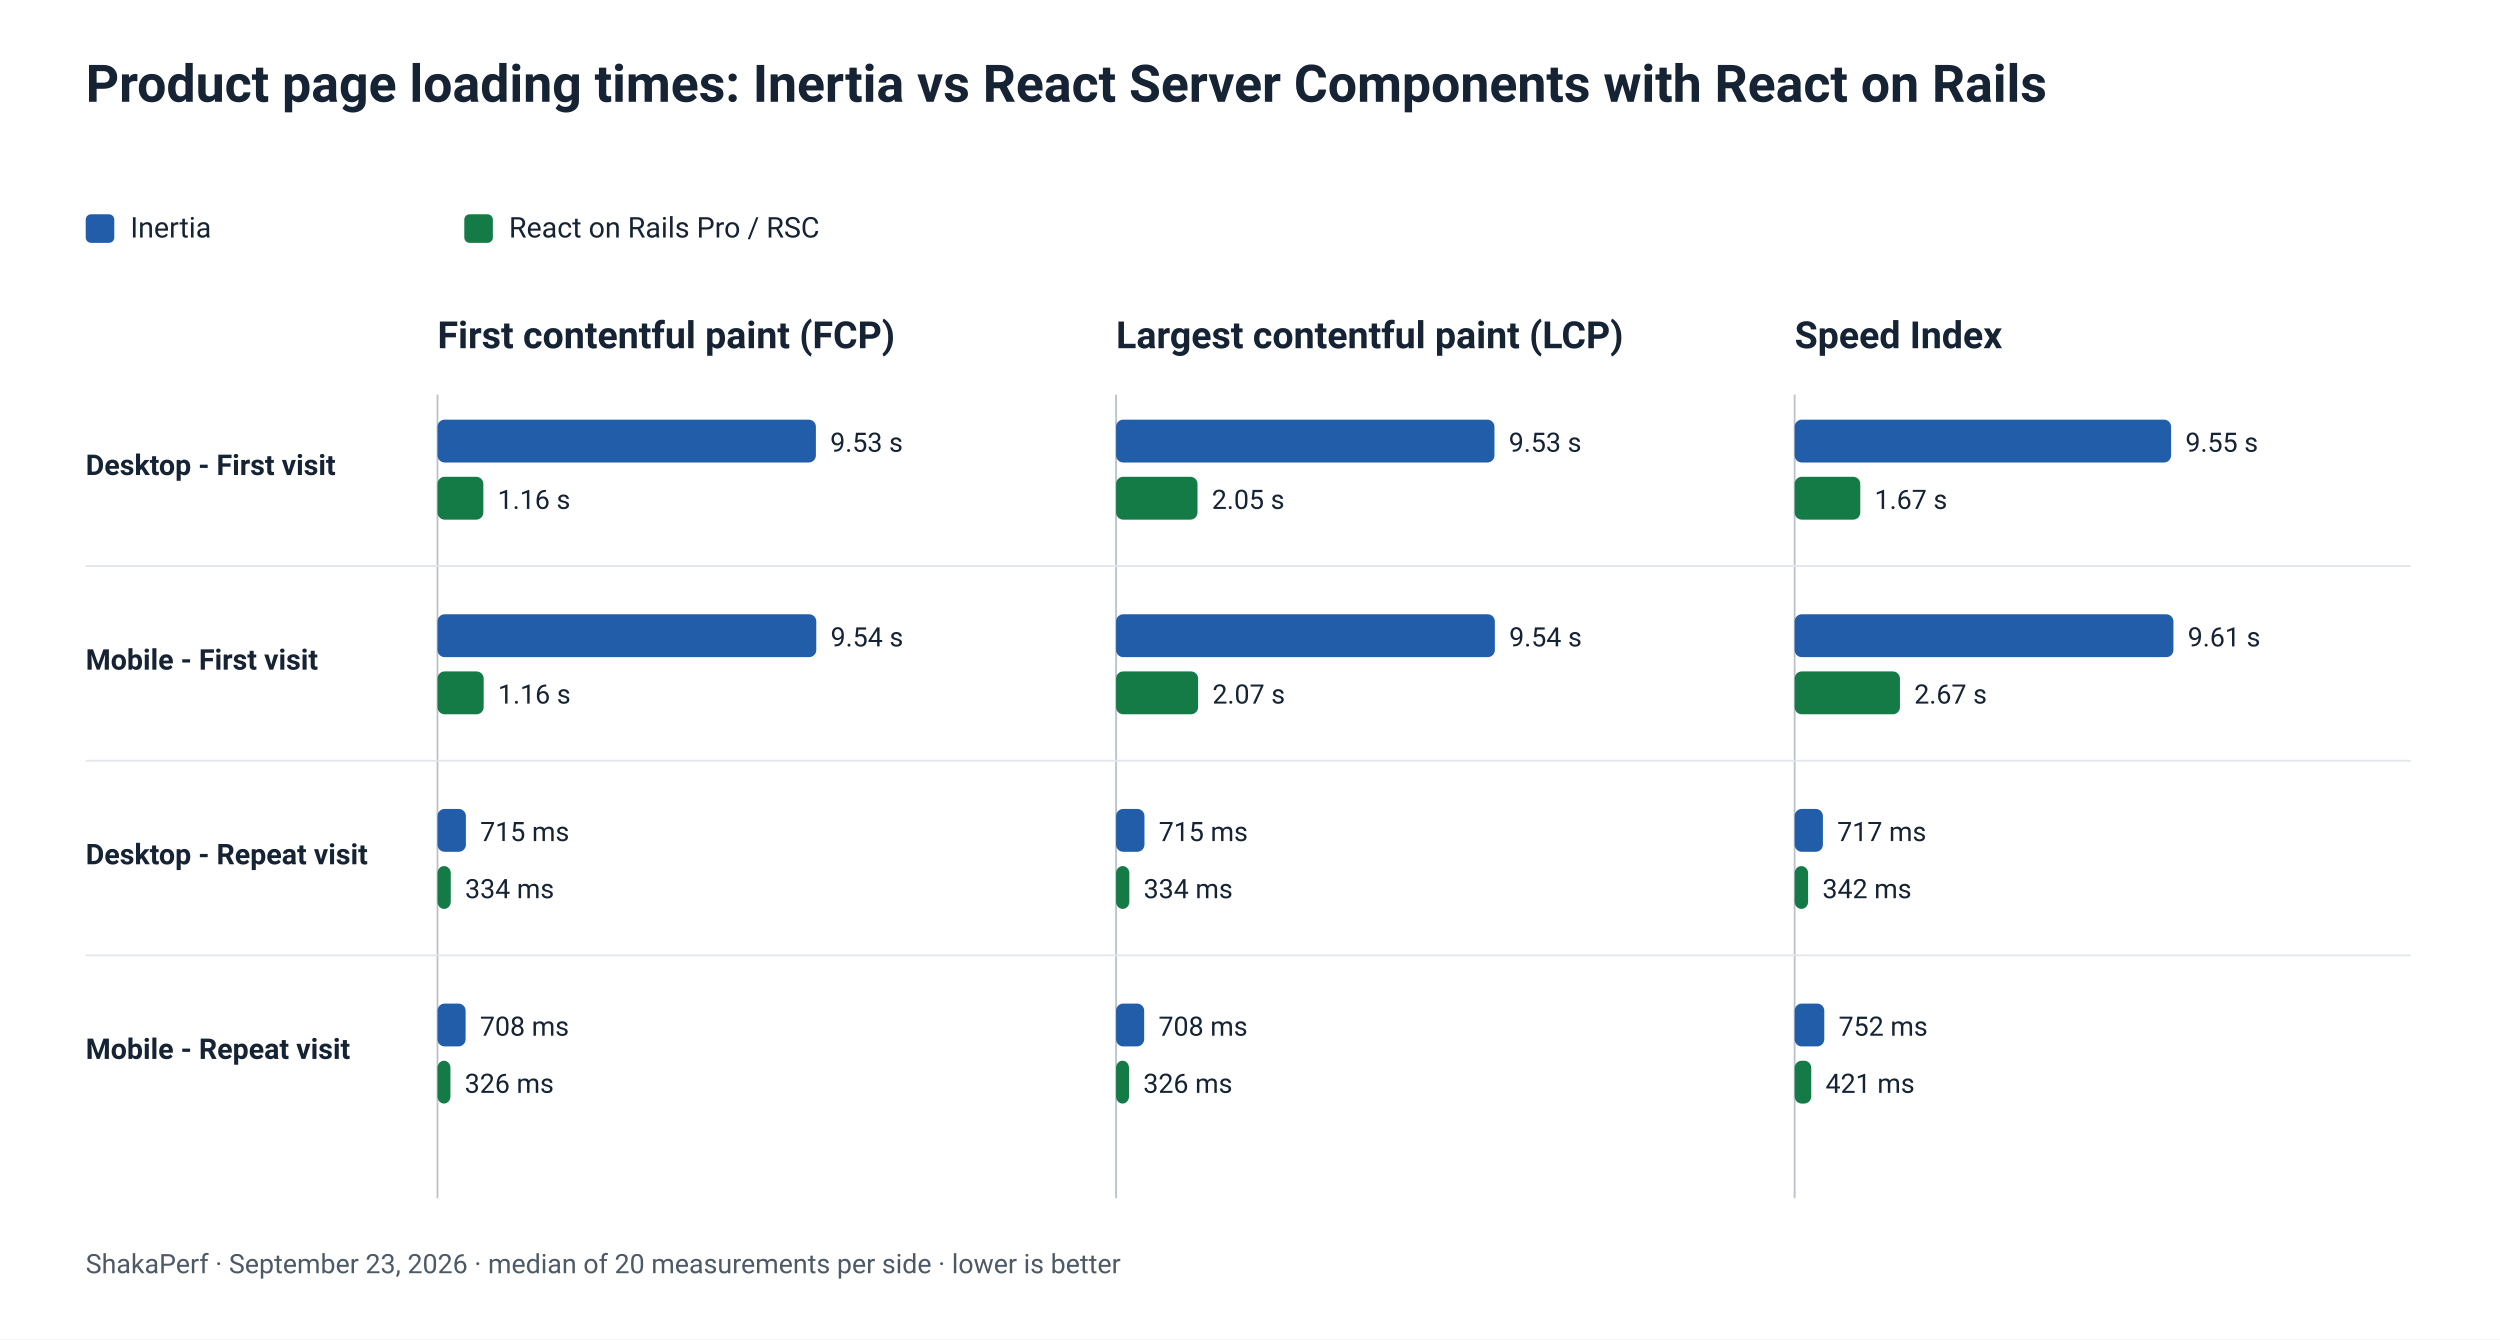
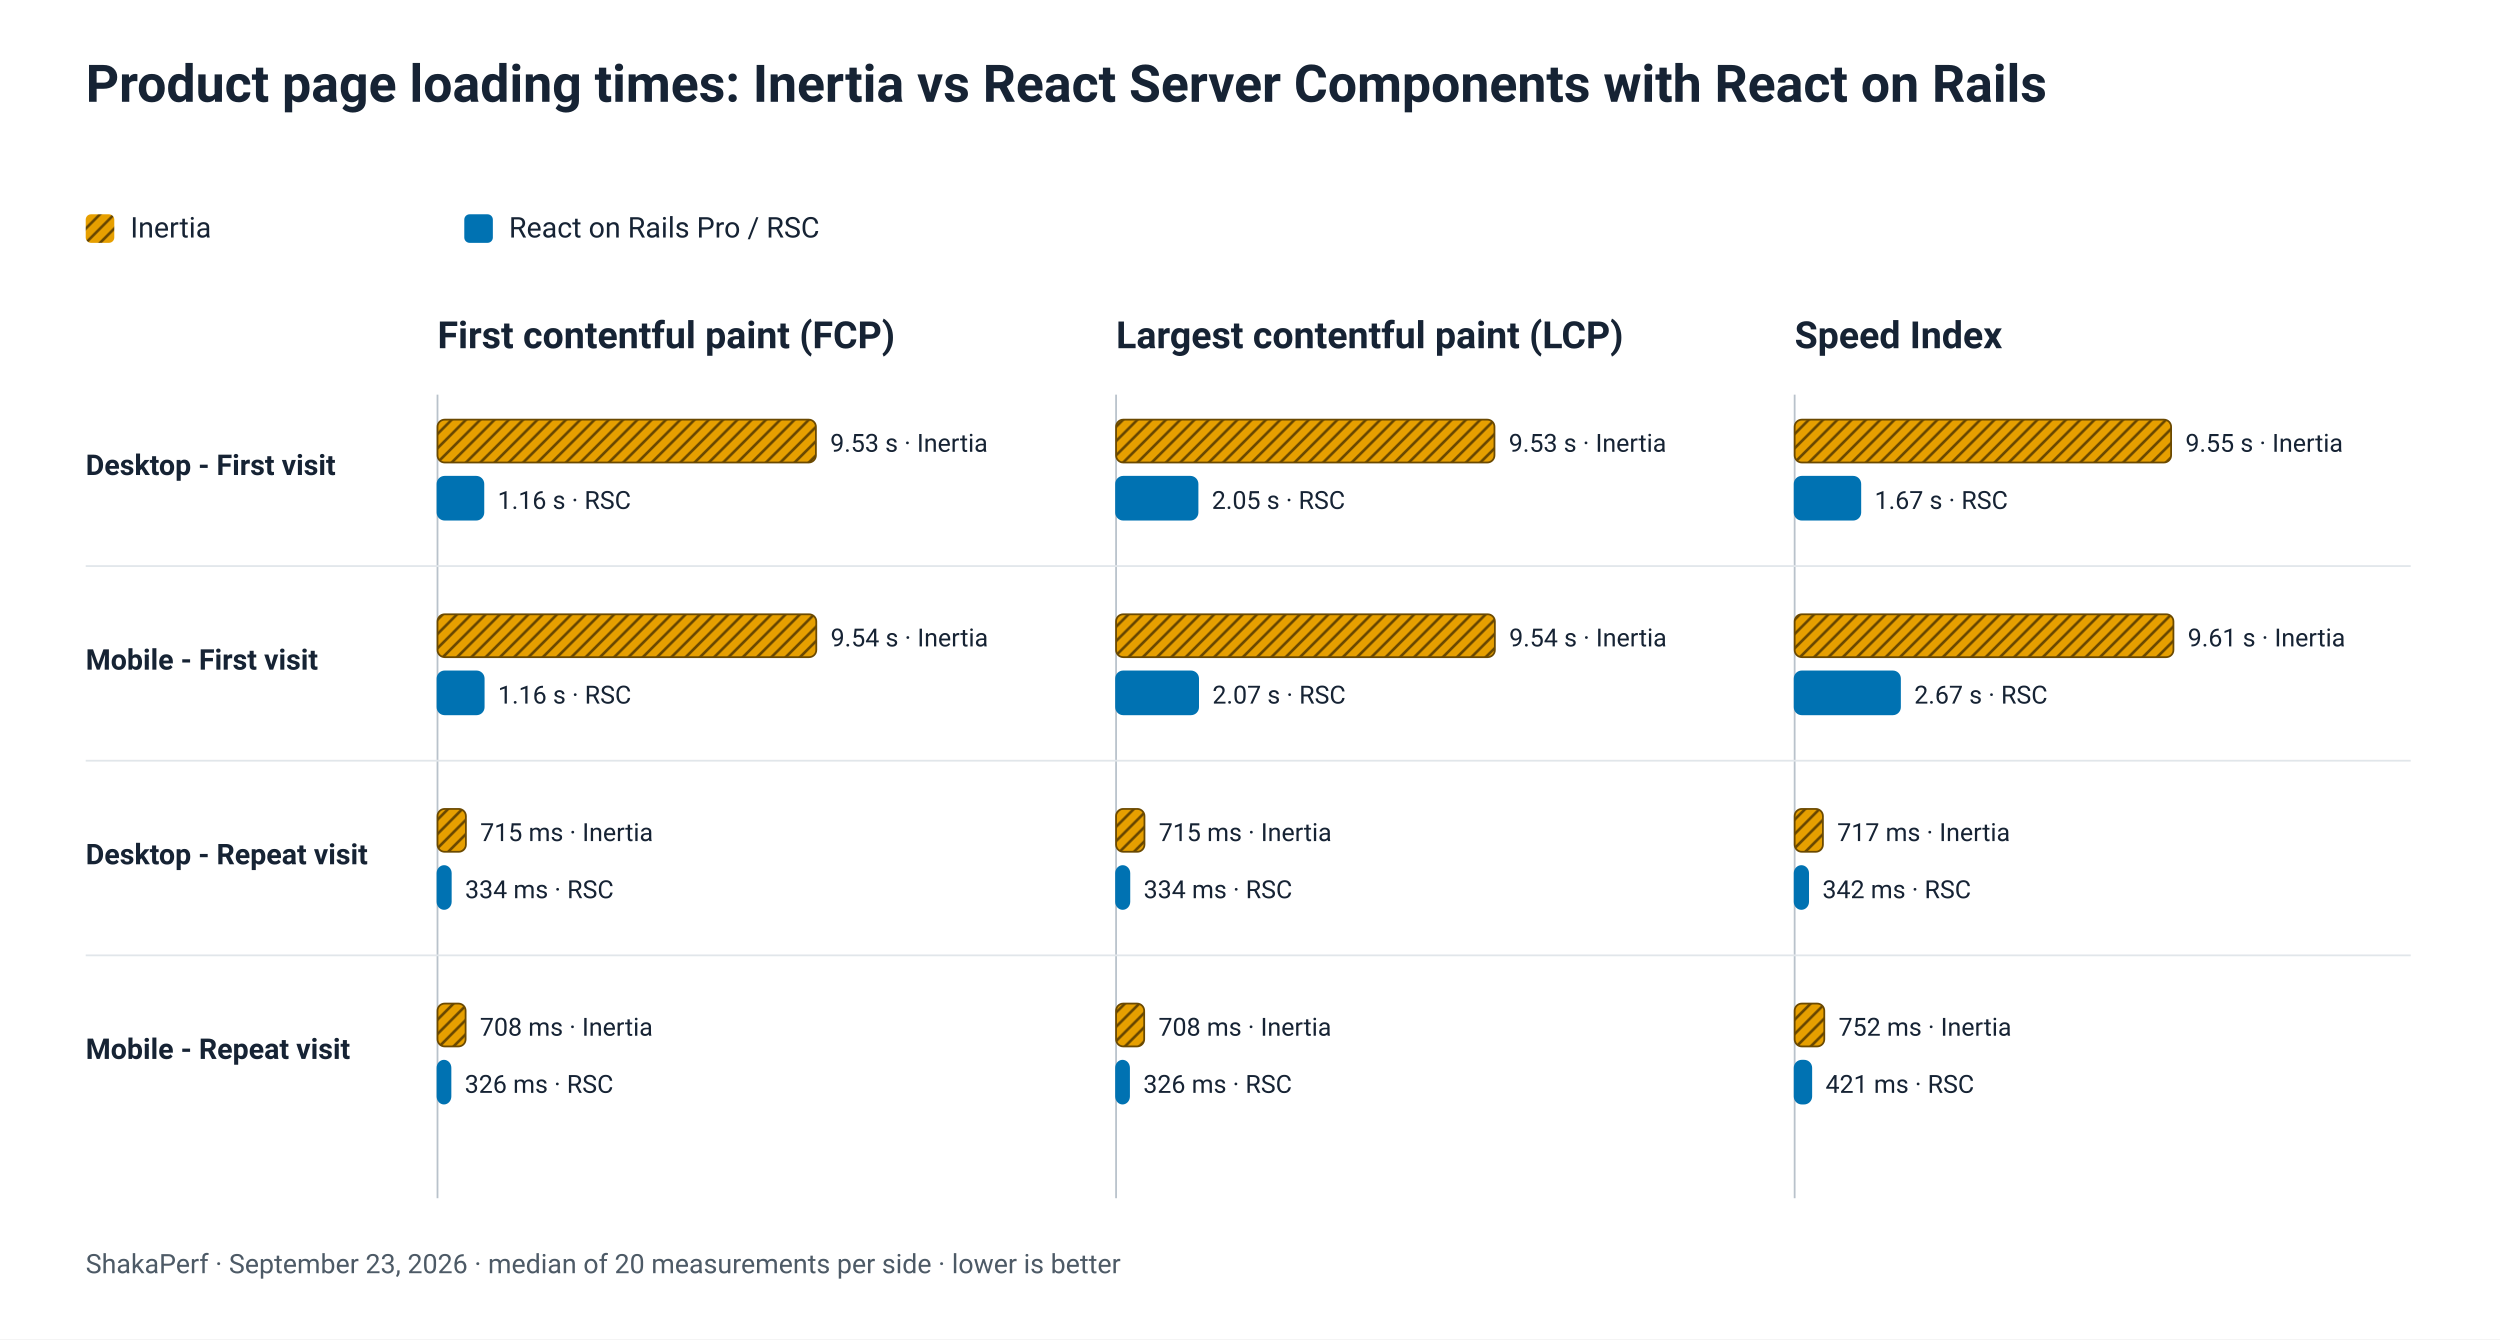
<svg xmlns="http://www.w3.org/2000/svg" viewBox="0 0 1400 750" role="img" aria-labelledby="title description" font-family="ui-sans-serif,-apple-system,'Segoe UI',Roboto,Helvetica,Arial,sans-serif">
+   <defs>
+     <pattern id="inertia-hatch" width="8" height="8" patternUnits="userSpaceOnUse">
+       <rect width="8" height="8" fill="#E69F00" />
+       <path d="M-2 2L2-2M0 8L8 0M6 10L10 6" stroke="#6B4900" stroke-width="1.5" />
+     </pattern>
+   </defs>
  <rect width="1400" height="750" fill="#ffffff" />
  <text x="48" y="57" font-size="29" fill="#162334" font-weight="700">Product page loading times: Inertia vs React Server Components with React on Rails</text>
-   <rect x="48" y="120" width="16" height="16" rx="3" fill="#215da8" />
+   <rect x="48" y="120" width="16" height="16" rx="3" fill="url(#inertia-hatch)" />
  <text x="73" y="133" font-size="16" fill="#162334">Inertia</text>
-   <rect x="260" y="120" width="16" height="16" rx="3" fill="#147a46" />
+   <rect x="260" y="120" width="16" height="16" rx="3" fill="#0072B2" />
  <text x="285" y="133" font-size="16" fill="#162334">React on Rails Pro / RSC</text>
  <text x="245" y="195" font-size="21" fill="#162334" font-weight="700">First contentful paint (FCP)</text>
  <line x1="245" y1="221" x2="245" y2="671" stroke="#b9c2cb" />
  <g data-case="product-page-profile-layout-cold-landing-desktop-6fad3788" data-metric="FCP" data-side="control" data-median="9530">
-     <rect x="245" y="235" width="211.90" height="24" rx="4" fill="#215da8" />
-     <text x="464.899" y="253" font-size="15" fill="#162334">9.53 s</text>
+     <rect x="245" y="235" width="211.90" height="24" rx="4" fill="url(#inertia-hatch)" stroke="#6B4900" stroke-width="1" />
+     <text x="464.899" y="253" font-size="14" fill="#162334">9.53 s · Inertia</text>
  </g>
  <g data-case="product-page-profile-layout-cold-landing-desktop-6fad3788" data-metric="FCP" data-side="experiment" data-median="1155">
-     <rect x="245" y="267" width="25.68" height="24" rx="4" fill="#147a46" />
-     <text x="278.681" y="285" font-size="15" fill="#162334">1.16 s</text>
+     <rect x="245" y="267" width="25.68" height="24" rx="4" fill="#0072B2" stroke="#0072B2" stroke-width="1" />
+     <text x="278.681" y="285" font-size="14" fill="#162334">1.16 s · RSC</text>
  </g>
  <g data-case="product-page-profile-layout-cold-landing-phone-031456e8" data-metric="FCP" data-side="control" data-median="9540">
-     <rect x="245" y="344" width="212.12" height="24" rx="4" fill="#215da8" />
-     <text x="465.121" y="362" font-size="15" fill="#162334">9.54 s</text>
+     <rect x="245" y="344" width="212.12" height="24" rx="4" fill="url(#inertia-hatch)" stroke="#6B4900" stroke-width="1" />
+     <text x="465.121" y="362" font-size="14" fill="#162334">9.54 s · Inertia</text>
  </g>
  <g data-case="product-page-profile-layout-cold-landing-phone-031456e8" data-metric="FCP" data-side="experiment" data-median="1163">
-     <rect x="245" y="376" width="25.86" height="24" rx="4" fill="#147a46" />
-     <text x="278.859" y="394" font-size="15" fill="#162334">1.16 s</text>
+     <rect x="245" y="376" width="25.86" height="24" rx="4" fill="#0072B2" stroke="#0072B2" stroke-width="1" />
+     <text x="278.859" y="394" font-size="14" fill="#162334">1.16 s · RSC</text>
  </g>
  <g data-case="product-page-profile-layout-warm-landing-desktop-266c1124" data-metric="FCP" data-side="control" data-median="715">
-     <rect x="245" y="453" width="15.90" height="24" rx="4" fill="#215da8" />
-     <text x="268.898" y="471" font-size="15" fill="#162334">715 ms</text>
+     <rect x="245" y="453" width="15.90" height="24" rx="4" fill="url(#inertia-hatch)" stroke="#6B4900" stroke-width="1" />
+     <text x="268.898" y="471" font-size="14" fill="#162334">715 ms · Inertia</text>
  </g>
  <g data-case="product-page-profile-layout-warm-landing-desktop-266c1124" data-metric="FCP" data-side="experiment" data-median="334">
-     <rect x="245" y="485" width="7.43" height="24" rx="4" fill="#147a46" />
-     <text x="260.426" y="503" font-size="15" fill="#162334">334 ms</text>
+     <rect x="245" y="485" width="7.43" height="24" rx="4" fill="#0072B2" stroke="#0072B2" stroke-width="1" />
+     <text x="260.426" y="503" font-size="14" fill="#162334">334 ms · RSC</text>
  </g>
  <g data-case="product-page-profile-layout-warm-landing-phone-87ad03a9" data-metric="FCP" data-side="control" data-median="708">
-     <rect x="245" y="562" width="15.74" height="24" rx="4" fill="#215da8" />
-     <text x="268.742" y="580" font-size="15" fill="#162334">708 ms</text>
+     <rect x="245" y="562" width="15.74" height="24" rx="4" fill="url(#inertia-hatch)" stroke="#6B4900" stroke-width="1" />
+     <text x="268.742" y="580" font-size="14" fill="#162334">708 ms · Inertia</text>
  </g>
  <g data-case="product-page-profile-layout-warm-landing-phone-87ad03a9" data-metric="FCP" data-side="experiment" data-median="326">
-     <rect x="245" y="594" width="7.25" height="24" rx="4" fill="#147a46" />
-     <text x="260.249" y="612" font-size="15" fill="#162334">326 ms</text>
+     <rect x="245" y="594" width="7.25" height="24" rx="4" fill="#0072B2" stroke="#0072B2" stroke-width="1" />
+     <text x="260.249" y="612" font-size="14" fill="#162334">326 ms · RSC</text>
  </g>
  <text x="625" y="195" font-size="21" fill="#162334" font-weight="700">Largest contentful paint (LCP)</text>
  <line x1="625" y1="221" x2="625" y2="671" stroke="#b9c2cb" />
  <g data-case="product-page-profile-layout-cold-landing-desktop-6fad3788" data-metric="LCP" data-side="control" data-median="9530">
-     <rect x="625" y="235" width="211.90" height="24" rx="4" fill="#215da8" />
-     <text x="844.899" y="253" font-size="15" fill="#162334">9.53 s</text>
+     <rect x="625" y="235" width="211.90" height="24" rx="4" fill="url(#inertia-hatch)" stroke="#6B4900" stroke-width="1" />
+     <text x="844.899" y="253" font-size="14" fill="#162334">9.53 s · Inertia</text>
  </g>
  <g data-case="product-page-profile-layout-cold-landing-desktop-6fad3788" data-metric="LCP" data-side="experiment" data-median="2051">
-     <rect x="625" y="267" width="45.60" height="24" rx="4" fill="#147a46" />
-     <text x="678.604" y="285" font-size="15" fill="#162334">2.05 s</text>
+     <rect x="625" y="267" width="45.60" height="24" rx="4" fill="#0072B2" stroke="#0072B2" stroke-width="1" />
+     <text x="678.604" y="285" font-size="14" fill="#162334">2.05 s · RSC</text>
  </g>
  <g data-case="product-page-profile-layout-cold-landing-phone-031456e8" data-metric="LCP" data-side="control" data-median="9540">
-     <rect x="625" y="344" width="212.12" height="24" rx="4" fill="#215da8" />
-     <text x="845.121" y="362" font-size="15" fill="#162334">9.54 s</text>
+     <rect x="625" y="344" width="212.12" height="24" rx="4" fill="url(#inertia-hatch)" stroke="#6B4900" stroke-width="1" />
+     <text x="845.121" y="362" font-size="14" fill="#162334">9.54 s · Inertia</text>
  </g>
  <g data-case="product-page-profile-layout-cold-landing-phone-031456e8" data-metric="LCP" data-side="experiment" data-median="2066">
-     <rect x="625" y="376" width="45.94" height="24" rx="4" fill="#147a46" />
-     <text x="678.937" y="394" font-size="15" fill="#162334">2.07 s</text>
+     <rect x="625" y="376" width="45.94" height="24" rx="4" fill="#0072B2" stroke="#0072B2" stroke-width="1" />
+     <text x="678.937" y="394" font-size="14" fill="#162334">2.07 s · RSC</text>
  </g>
  <g data-case="product-page-profile-layout-warm-landing-desktop-266c1124" data-metric="LCP" data-side="control" data-median="715">
-     <rect x="625" y="453" width="15.90" height="24" rx="4" fill="#215da8" />
-     <text x="648.898" y="471" font-size="15" fill="#162334">715 ms</text>
+     <rect x="625" y="453" width="15.90" height="24" rx="4" fill="url(#inertia-hatch)" stroke="#6B4900" stroke-width="1" />
+     <text x="648.898" y="471" font-size="14" fill="#162334">715 ms · Inertia</text>
  </g>
  <g data-case="product-page-profile-layout-warm-landing-desktop-266c1124" data-metric="LCP" data-side="experiment" data-median="334">
-     <rect x="625" y="485" width="7.43" height="24" rx="4" fill="#147a46" />
-     <text x="640.426" y="503" font-size="15" fill="#162334">334 ms</text>
+     <rect x="625" y="485" width="7.43" height="24" rx="4" fill="#0072B2" stroke="#0072B2" stroke-width="1" />
+     <text x="640.426" y="503" font-size="14" fill="#162334">334 ms · RSC</text>
  </g>
  <g data-case="product-page-profile-layout-warm-landing-phone-87ad03a9" data-metric="LCP" data-side="control" data-median="708">
-     <rect x="625" y="562" width="15.74" height="24" rx="4" fill="#215da8" />
-     <text x="648.742" y="580" font-size="15" fill="#162334">708 ms</text>
+     <rect x="625" y="562" width="15.74" height="24" rx="4" fill="url(#inertia-hatch)" stroke="#6B4900" stroke-width="1" />
+     <text x="648.742" y="580" font-size="14" fill="#162334">708 ms · Inertia</text>
  </g>
  <g data-case="product-page-profile-layout-warm-landing-phone-87ad03a9" data-metric="LCP" data-side="experiment" data-median="326">
-     <rect x="625" y="594" width="7.25" height="24" rx="4" fill="#147a46" />
-     <text x="640.249" y="612" font-size="15" fill="#162334">326 ms</text>
+     <rect x="625" y="594" width="7.25" height="24" rx="4" fill="#0072B2" stroke="#0072B2" stroke-width="1" />
+     <text x="640.249" y="612" font-size="14" fill="#162334">326 ms · RSC</text>
  </g>
  <text x="1005" y="195" font-size="21" fill="#162334" font-weight="700">Speed Index</text>
  <line x1="1005" y1="221" x2="1005" y2="671" stroke="#b9c2cb" />
  <g data-case="product-page-profile-layout-cold-landing-desktop-6fad3788" data-metric="speed-index" data-side="control" data-median="9548">
-     <rect x="1005" y="235" width="210.82" height="24" rx="4" fill="#215da8" />
-     <text x="1223.819" y="253" font-size="15" fill="#162334">9.55 s</text>
+     <rect x="1005" y="235" width="210.82" height="24" rx="4" fill="url(#inertia-hatch)" stroke="#6B4900" stroke-width="1" />
+     <text x="1223.819" y="253" font-size="14" fill="#162334">9.55 s · Inertia</text>
  </g>
  <g data-case="product-page-profile-layout-cold-landing-desktop-6fad3788" data-metric="speed-index" data-side="experiment" data-median="1665">
-     <rect x="1005" y="267" width="36.76" height="24" rx="4" fill="#147a46" />
-     <text x="1049.763" y="285" font-size="15" fill="#162334">1.67 s</text>
+     <rect x="1005" y="267" width="36.76" height="24" rx="4" fill="#0072B2" stroke="#0072B2" stroke-width="1" />
+     <text x="1049.763" y="285" font-size="14" fill="#162334">1.67 s · RSC</text>
  </g>
  <g data-case="product-page-profile-layout-cold-landing-phone-031456e8" data-metric="speed-index" data-side="control" data-median="9607">
-     <rect x="1005" y="344" width="212.12" height="24" rx="4" fill="#215da8" />
-     <text x="1225.121" y="362" font-size="15" fill="#162334">9.61 s</text>
+     <rect x="1005" y="344" width="212.12" height="24" rx="4" fill="url(#inertia-hatch)" stroke="#6B4900" stroke-width="1" />
+     <text x="1225.121" y="362" font-size="14" fill="#162334">9.61 s · Inertia</text>
  </g>
  <g data-case="product-page-profile-layout-cold-landing-phone-031456e8" data-metric="speed-index" data-side="experiment" data-median="2671">
-     <rect x="1005" y="376" width="58.98" height="24" rx="4" fill="#147a46" />
-     <text x="1071.975" y="394" font-size="15" fill="#162334">2.67 s</text>
+     <rect x="1005" y="376" width="58.98" height="24" rx="4" fill="#0072B2" stroke="#0072B2" stroke-width="1" />
+     <text x="1071.975" y="394" font-size="14" fill="#162334">2.67 s · RSC</text>
  </g>
  <g data-case="product-page-profile-layout-warm-landing-desktop-266c1124" data-metric="speed-index" data-side="control" data-median="717">
-     <rect x="1005" y="453" width="15.83" height="24" rx="4" fill="#215da8" />
-     <text x="1028.831" y="471" font-size="15" fill="#162334">717 ms</text>
+     <rect x="1005" y="453" width="15.83" height="24" rx="4" fill="url(#inertia-hatch)" stroke="#6B4900" stroke-width="1" />
+     <text x="1028.831" y="471" font-size="14" fill="#162334">717 ms · Inertia</text>
  </g>
  <g data-case="product-page-profile-layout-warm-landing-desktop-266c1124" data-metric="speed-index" data-side="experiment" data-median="342">
-     <rect x="1005" y="485" width="7.55" height="24" rx="4" fill="#147a46" />
-     <text x="1020.551" y="503" font-size="15" fill="#162334">342 ms</text>
+     <rect x="1005" y="485" width="7.55" height="24" rx="4" fill="#0072B2" stroke="#0072B2" stroke-width="1" />
+     <text x="1020.551" y="503" font-size="14" fill="#162334">342 ms · RSC</text>
  </g>
  <g data-case="product-page-profile-layout-warm-landing-phone-87ad03a9" data-metric="speed-index" data-side="control" data-median="752">
-     <rect x="1005" y="562" width="16.60" height="24" rx="4" fill="#215da8" />
-     <text x="1029.604" y="580" font-size="15" fill="#162334">752 ms</text>
+     <rect x="1005" y="562" width="16.60" height="24" rx="4" fill="url(#inertia-hatch)" stroke="#6B4900" stroke-width="1" />
+     <text x="1029.604" y="580" font-size="14" fill="#162334">752 ms · Inertia</text>
  </g>
  <g data-case="product-page-profile-layout-warm-landing-phone-87ad03a9" data-metric="speed-index" data-side="experiment" data-median="421">
-     <rect x="1005" y="594" width="9.30" height="24" rx="4" fill="#147a46" />
-     <text x="1022.296" y="612" font-size="15" fill="#162334">421 ms</text>
+     <rect x="1005" y="594" width="9.30" height="24" rx="4" fill="#0072B2" stroke="#0072B2" stroke-width="1" />
+     <text x="1022.296" y="612" font-size="14" fill="#162334">421 ms · RSC</text>
  </g>
  <text x="48" y="266" font-size="16" fill="#162334" font-weight="600">Desktop - First visit</text>
  <line x1="48" y1="317" x2="1350" y2="317" stroke="#e1e6ea" />
  <text x="48" y="375" font-size="16" fill="#162334" font-weight="600">Mobile - First visit</text>
  <line x1="48" y1="426" x2="1350" y2="426" stroke="#e1e6ea" />
  <text x="48" y="484" font-size="16" fill="#162334" font-weight="600">Desktop - Repeat visit</text>
  <line x1="48" y1="535" x2="1350" y2="535" stroke="#e1e6ea" />
  <text x="48" y="593" font-size="16" fill="#162334" font-weight="600">Mobile - Repeat visit</text>
  <text x="48" y="713" font-size="15" fill="#4d5a66">ShakaPerf · September 23, 2026 · median of 20 measurements per side · lower is better</text>
</svg>
